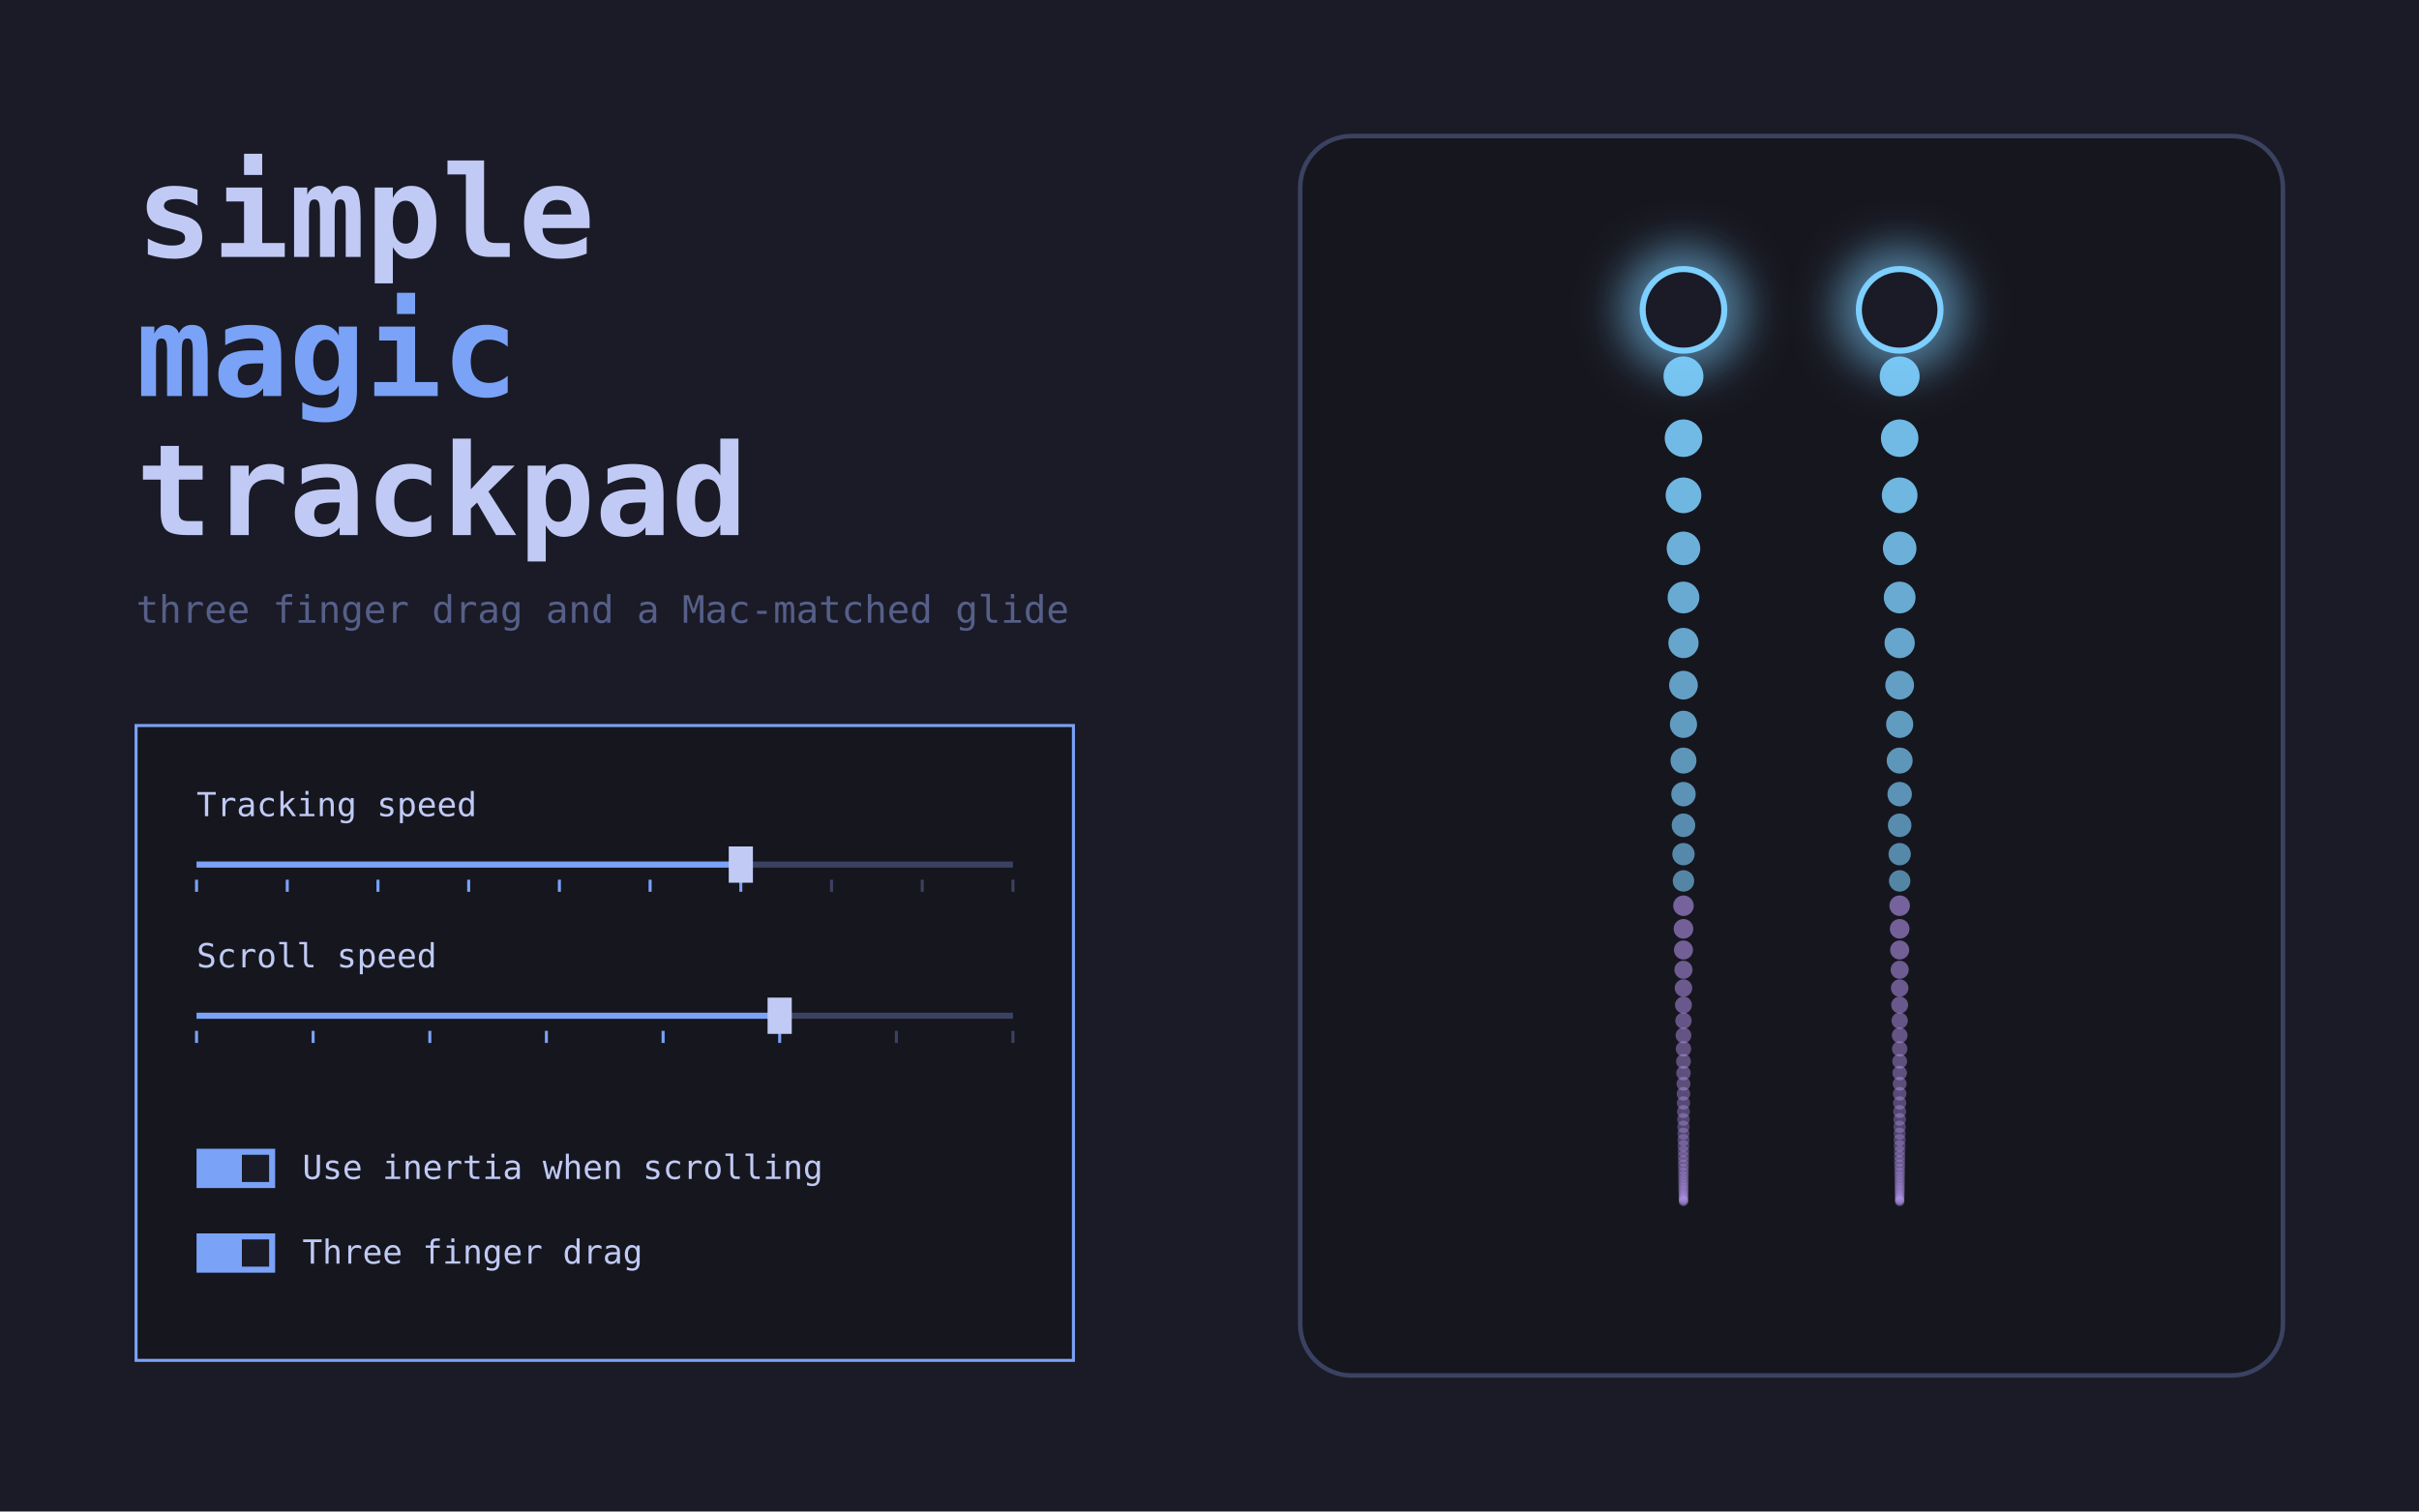
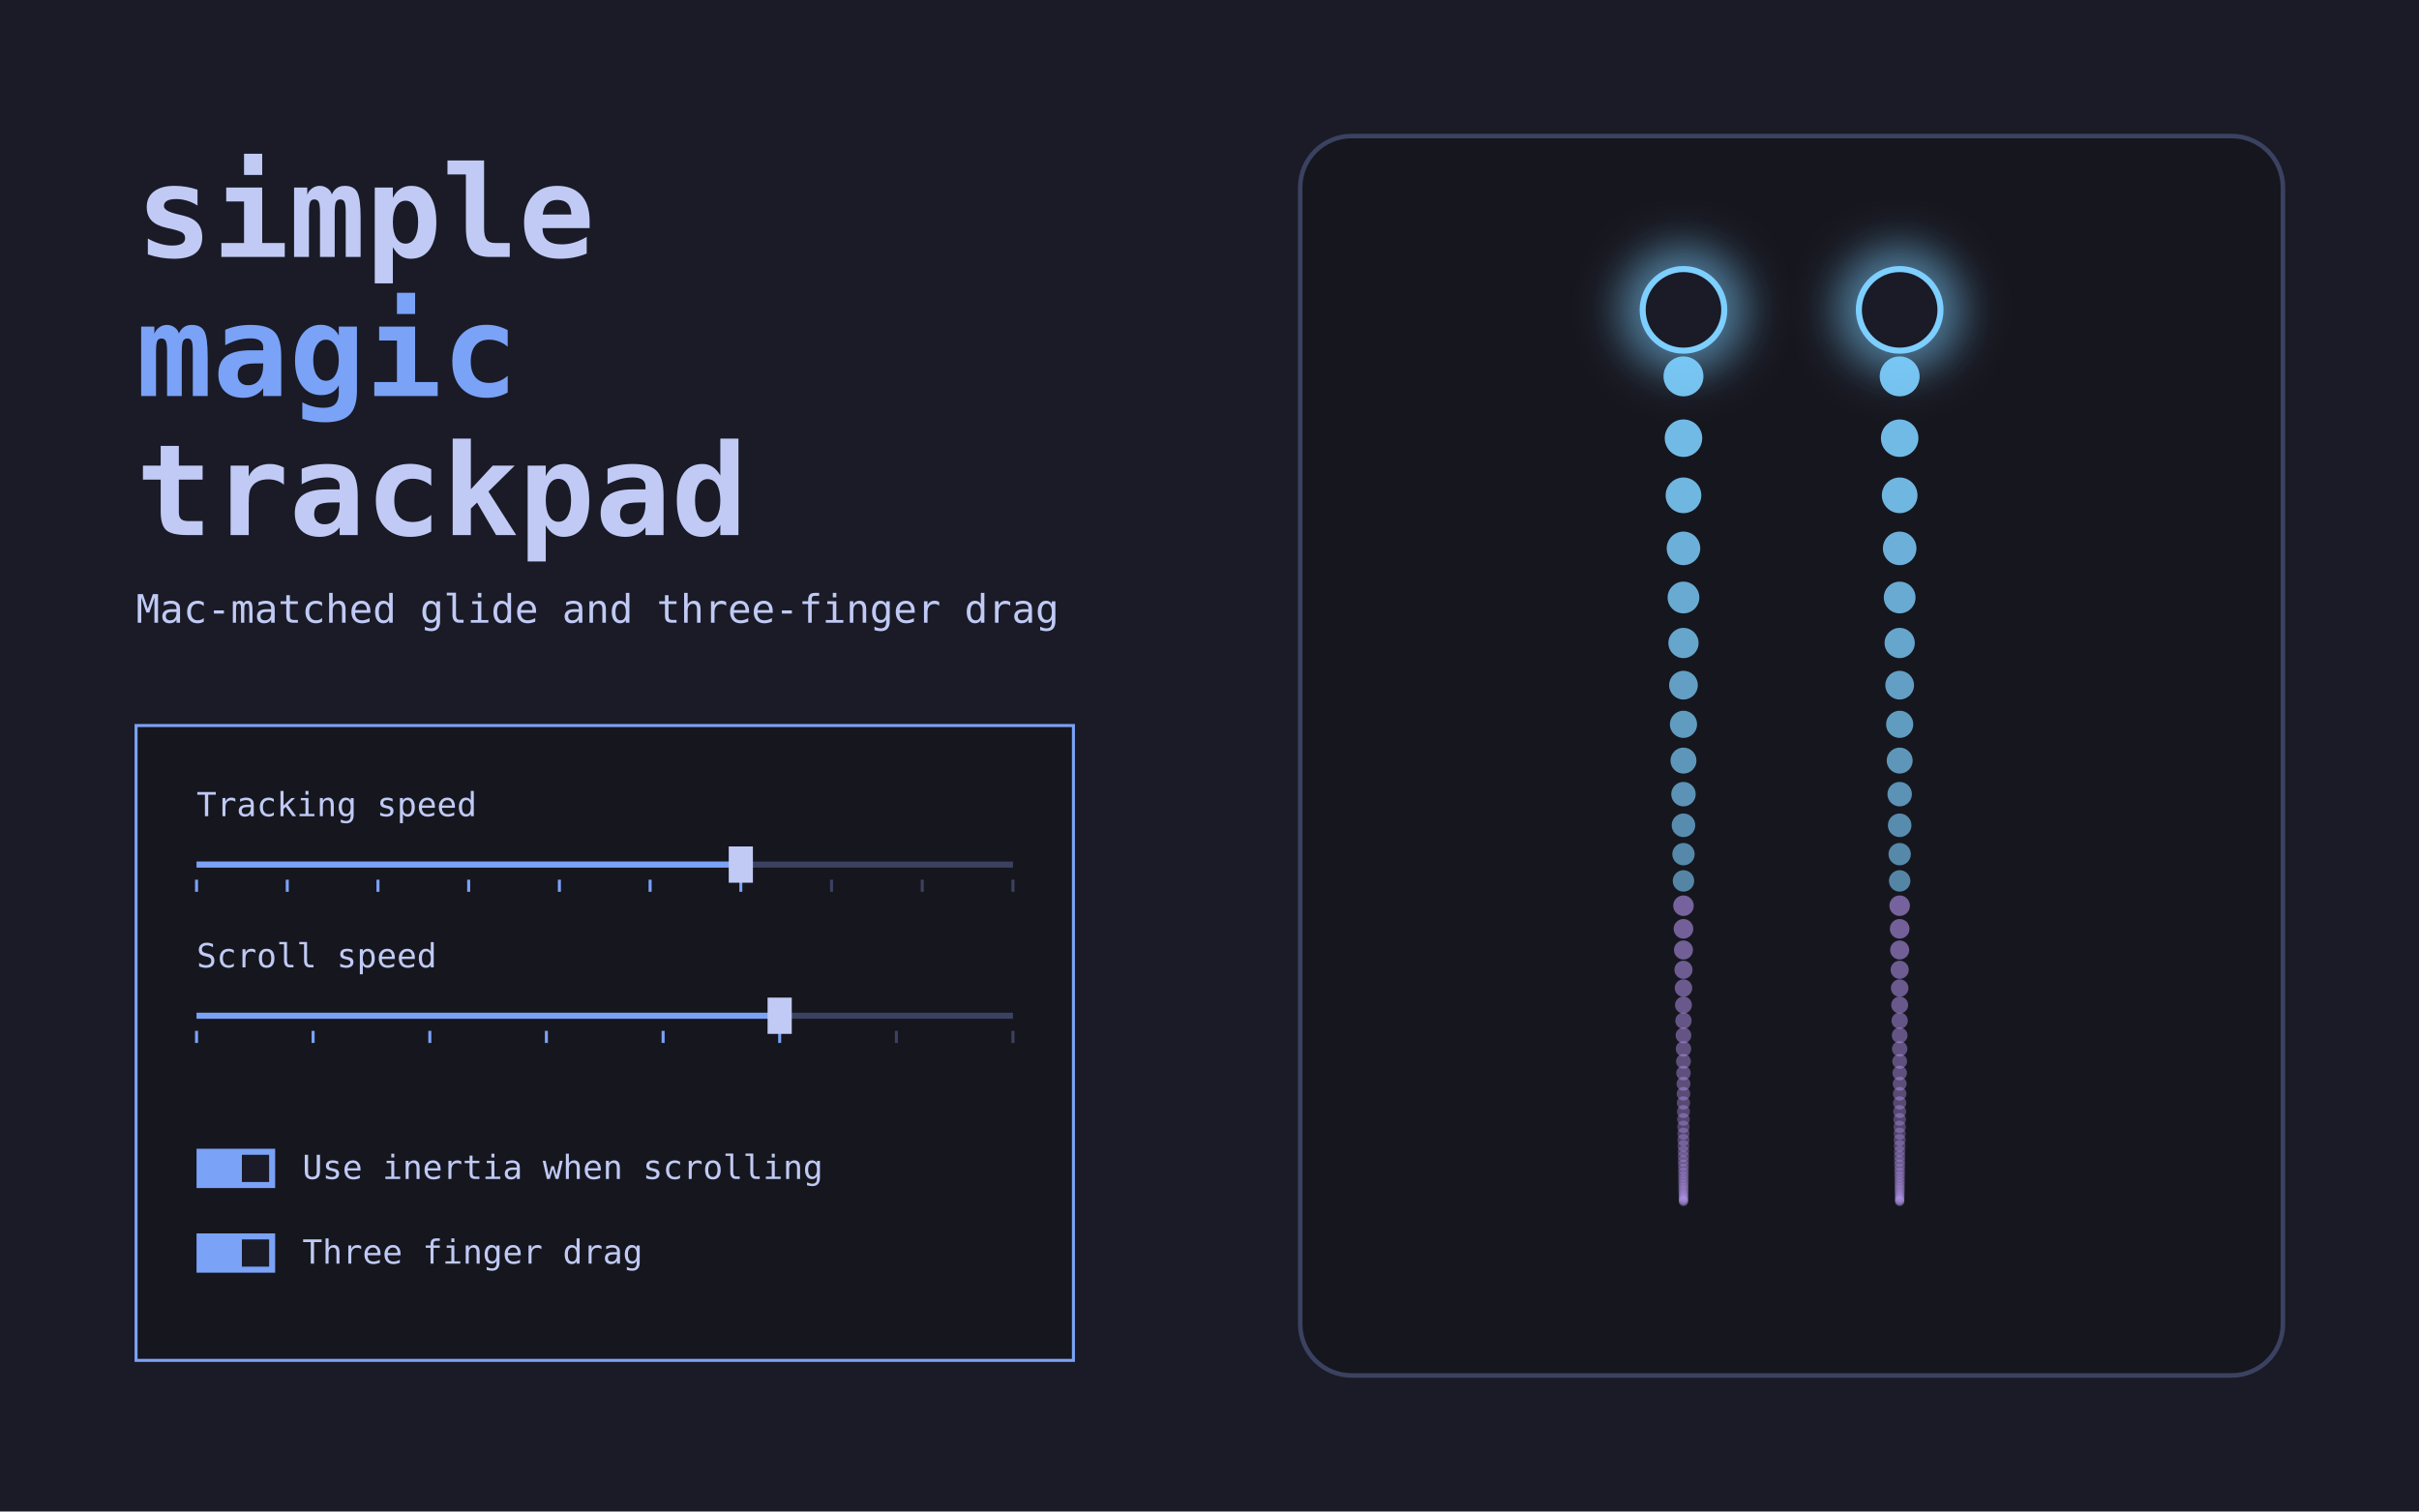
<svg xmlns="http://www.w3.org/2000/svg" width="1600" height="1000" viewBox="0 0 1600 1000">
  <defs>
    <filter id="glow" x="-200%" y="-200%" width="500%" height="500%">
      <feGaussianBlur stdDeviation="14" />
    </filter>
  </defs>
  <rect width="1600" height="1000" fill="#1a1b26" />
  <text x="90" y="170" font-family="'JetBrainsMono Nerd Font','MesloLGM Nerd Font Mono','DejaVu Sans Mono',monospace" font-size="84" fill="#c0caf5" font-weight="700" text-anchor="start" letter-spacing="0">simple</text>
  <text x="90" y="262" font-family="'JetBrainsMono Nerd Font','MesloLGM Nerd Font Mono','DejaVu Sans Mono',monospace" font-size="84" fill="#7aa2f7" font-weight="700" text-anchor="start" letter-spacing="0">magic</text>
  <text x="90" y="354" font-family="'JetBrainsMono Nerd Font','MesloLGM Nerd Font Mono','DejaVu Sans Mono',monospace" font-size="84" fill="#c0caf5" font-weight="700" text-anchor="start" letter-spacing="0">trackpad</text>
-   <text x="90" y="412" font-family="'JetBrainsMono Nerd Font','MesloLGM Nerd Font Mono','DejaVu Sans Mono',monospace" font-size="25" fill="#565f89" font-weight="400" text-anchor="start" letter-spacing="0">three finger drag and a Mac-matched glide</text>
+   <text x="90" y="412" font-family="'JetBrainsMono Nerd Font','MesloLGM Nerd Font Mono','DejaVu Sans Mono',monospace" font-size="26" fill="#c0caf5" font-weight="400" text-anchor="start" letter-spacing="0">Mac-matched glide and three-finger drag</text>
  <rect x="90" y="480" width="620" height="420" fill="#16161e" stroke="#7aa2f7" stroke-width="2" />
  <text x="130" y="540" font-family="'JetBrainsMono Nerd Font','MesloLGM Nerd Font Mono','DejaVu Sans Mono',monospace" font-size="22" fill="#c0caf5" font-weight="400" text-anchor="start" letter-spacing="0">Tracking speed</text>
  <rect x="130" y="570" width="540" height="4" fill="#3b4261" />
  <rect x="130" y="570" width="360.0" height="4" fill="#7aa2f7" />
  <rect x="129.0" y="582" width="2" height="8" fill="#7aa2f7" />
  <rect x="189.0" y="582" width="2" height="8" fill="#7aa2f7" />
  <rect x="249.0" y="582" width="2" height="8" fill="#7aa2f7" />
  <rect x="309.0" y="582" width="2" height="8" fill="#7aa2f7" />
  <rect x="369.0" y="582" width="2" height="8" fill="#7aa2f7" />
  <rect x="429.0" y="582" width="2" height="8" fill="#7aa2f7" />
  <rect x="489.0" y="582" width="2" height="8" fill="#7aa2f7" />
  <rect x="549.0" y="582" width="2" height="8" fill="#3b4261" />
  <rect x="609.0" y="582" width="2" height="8" fill="#3b4261" />
  <rect x="669.0" y="582" width="2" height="8" fill="#3b4261" />
  <rect x="482.0" y="560" width="16" height="24" fill="#c0caf5" />
  <text x="130" y="640" font-family="'JetBrainsMono Nerd Font','MesloLGM Nerd Font Mono','DejaVu Sans Mono',monospace" font-size="22" fill="#c0caf5" font-weight="400" text-anchor="start" letter-spacing="0">Scroll speed</text>
  <rect x="130" y="670" width="540" height="4" fill="#3b4261" />
  <rect x="130" y="670" width="385.7" height="4" fill="#7aa2f7" />
  <rect x="129.0" y="682" width="2" height="8" fill="#7aa2f7" />
  <rect x="206.1" y="682" width="2" height="8" fill="#7aa2f7" />
  <rect x="283.3" y="682" width="2" height="8" fill="#7aa2f7" />
  <rect x="360.4" y="682" width="2" height="8" fill="#7aa2f7" />
  <rect x="437.6" y="682" width="2" height="8" fill="#7aa2f7" />
  <rect x="514.7" y="682" width="2" height="8" fill="#7aa2f7" />
  <rect x="591.9" y="682" width="2" height="8" fill="#3b4261" />
  <rect x="669.0" y="682" width="2" height="8" fill="#3b4261" />
  <rect x="507.7" y="660" width="16" height="24" fill="#c0caf5" />
  <rect x="130" y="760" width="52" height="26" fill="#7aa2f7" />
  <rect x="160" y="764" width="18" height="18" fill="#1a1b26" />
  <text x="200" y="780" font-family="'JetBrainsMono Nerd Font','MesloLGM Nerd Font Mono','DejaVu Sans Mono',monospace" font-size="22" fill="#c0caf5" font-weight="400" text-anchor="start" letter-spacing="0">Use inertia when scrolling</text>
  <rect x="130" y="816" width="52" height="26" fill="#7aa2f7" />
  <rect x="160" y="820" width="18" height="18" fill="#1a1b26" />
  <text x="200" y="836" font-family="'JetBrainsMono Nerd Font','MesloLGM Nerd Font Mono','DejaVu Sans Mono',monospace" font-size="22" fill="#c0caf5" font-weight="400" text-anchor="start" letter-spacing="0">Three finger drag</text>
  <rect x="860" y="90" width="650" height="820" rx="34" fill="#16161e" stroke="#3b4261" stroke-width="3" />
  <circle cx="1113.5" cy="205.0" r="14.0" fill="#7dcfff" opacity="0.96" />
  <circle cx="1113.5" cy="249.0" r="13.2" fill="#7dcfff" opacity="0.92" />
  <circle cx="1113.5" cy="289.9" r="12.4" fill="#7dcfff" opacity="0.89" />
  <circle cx="1113.5" cy="327.7" r="11.8" fill="#7dcfff" opacity="0.86" />
  <circle cx="1113.5" cy="362.8" r="11.1" fill="#7dcfff" opacity="0.83" />
  <circle cx="1113.5" cy="395.3" r="10.5" fill="#7dcfff" opacity="0.80" />
  <circle cx="1113.5" cy="425.4" r="10.0" fill="#7dcfff" opacity="0.77" />
  <circle cx="1113.5" cy="453.3" r="9.5" fill="#7dcfff" opacity="0.74" />
  <circle cx="1113.5" cy="479.2" r="9.0" fill="#7dcfff" opacity="0.72" />
  <circle cx="1113.5" cy="503.2" r="8.6" fill="#7dcfff" opacity="0.69" />
  <circle cx="1113.5" cy="525.4" r="8.1" fill="#7dcfff" opacity="0.67" />
  <circle cx="1113.5" cy="546.0" r="7.8" fill="#7dcfff" opacity="0.64" />
  <circle cx="1113.5" cy="565.1" r="7.4" fill="#7dcfff" opacity="0.62" />
  <circle cx="1113.5" cy="582.8" r="7.1" fill="#7dcfff" opacity="0.60" />
  <circle cx="1113.5" cy="599.2" r="6.8" fill="#bb9af7" opacity="0.58" />
  <circle cx="1113.5" cy="614.5" r="6.5" fill="#bb9af7" opacity="0.56" />
  <circle cx="1113.5" cy="628.5" r="6.3" fill="#bb9af7" opacity="0.55" />
  <circle cx="1113.5" cy="641.6" r="6.0" fill="#bb9af7" opacity="0.53" />
  <circle cx="1113.5" cy="653.7" r="5.8" fill="#bb9af7" opacity="0.51" />
  <circle cx="1113.5" cy="664.9" r="5.6" fill="#bb9af7" opacity="0.50" />
  <circle cx="1113.5" cy="675.3" r="5.4" fill="#bb9af7" opacity="0.48" />
  <circle cx="1113.5" cy="685.0" r="5.2" fill="#bb9af7" opacity="0.47" />
  <circle cx="1113.5" cy="693.9" r="5.1" fill="#bb9af7" opacity="0.45" />
  <circle cx="1113.5" cy="702.2" r="4.9" fill="#bb9af7" opacity="0.44" />
  <circle cx="1113.5" cy="709.9" r="4.8" fill="#bb9af7" opacity="0.43" />
  <circle cx="1113.5" cy="717.0" r="4.6" fill="#bb9af7" opacity="0.42" />
  <circle cx="1113.5" cy="723.6" r="4.5" fill="#bb9af7" opacity="0.40" />
  <circle cx="1113.5" cy="729.7" r="4.4" fill="#bb9af7" opacity="0.39" />
  <circle cx="1113.5" cy="735.4" r="4.3" fill="#bb9af7" opacity="0.38" />
  <circle cx="1113.5" cy="740.6" r="4.2" fill="#bb9af7" opacity="0.37" />
  <circle cx="1113.5" cy="745.5" r="4.1" fill="#bb9af7" opacity="0.36" />
  <circle cx="1113.5" cy="750.0" r="4.0" fill="#bb9af7" opacity="0.35" />
  <circle cx="1113.5" cy="754.2" r="4.0" fill="#bb9af7" opacity="0.35" />
  <circle cx="1113.5" cy="758.1" r="3.9" fill="#bb9af7" opacity="0.34" />
  <circle cx="1113.5" cy="761.7" r="3.8" fill="#bb9af7" opacity="0.33" />
  <circle cx="1113.5" cy="765.0" r="3.8" fill="#bb9af7" opacity="0.32" />
  <circle cx="1113.5" cy="768.1" r="3.7" fill="#bb9af7" opacity="0.32" />
  <circle cx="1113.5" cy="770.9" r="3.7" fill="#bb9af7" opacity="0.31" />
  <circle cx="1113.5" cy="773.6" r="3.6" fill="#bb9af7" opacity="0.30" />
  <circle cx="1113.5" cy="776.0" r="3.6" fill="#bb9af7" opacity="0.30" />
  <circle cx="1113.5" cy="778.3" r="3.5" fill="#bb9af7" opacity="0.29" />
  <circle cx="1113.5" cy="780.4" r="3.5" fill="#bb9af7" opacity="0.28" />
  <circle cx="1113.5" cy="782.4" r="3.5" fill="#bb9af7" opacity="0.28" />
  <circle cx="1113.5" cy="784.2" r="3.4" fill="#bb9af7" opacity="0.27" />
  <circle cx="1113.5" cy="785.9" r="3.4" fill="#bb9af7" opacity="0.27" />
  <circle cx="1113.5" cy="787.4" r="3.4" fill="#bb9af7" opacity="0.26" />
  <circle cx="1113.5" cy="788.8" r="3.3" fill="#bb9af7" opacity="0.25" />
  <circle cx="1113.5" cy="790.1" r="3.3" fill="#bb9af7" opacity="0.25" />
  <circle cx="1113.5" cy="791.1" r="3.2" fill="#bb9af7" opacity="0.24" />
  <circle cx="1113.5" cy="792.1" r="3.2" fill="#bb9af7" opacity="0.23" />
  <circle cx="1113.5" cy="792.8" r="3.2" fill="#bb9af7" opacity="0.22" />
  <circle cx="1113.5" cy="793.5" r="3.1" fill="#bb9af7" opacity="0.22" />
  <circle cx="1113.5" cy="794.0" r="3.1" fill="#bb9af7" opacity="0.21" />
  <circle cx="1113.5" cy="794.4" r="3.1" fill="#bb9af7" opacity="0.20" />
  <circle cx="1113.5" cy="794.7" r="3.1" fill="#bb9af7" opacity="0.20" />
  <circle cx="1113.5" cy="795.0" r="3.1" fill="#bb9af7" opacity="0.19" />
  <circle cx="1113.5" cy="205" r="42" fill="#7dcfff" opacity=".55" filter="url(#glow)" />
  <circle cx="1113.5" cy="205" r="27" fill="#1a1b26" stroke="#7dcfff" stroke-width="4" />
  <circle cx="1256.5" cy="205.0" r="14.0" fill="#7dcfff" opacity="0.96" />
  <circle cx="1256.5" cy="249.0" r="13.2" fill="#7dcfff" opacity="0.92" />
  <circle cx="1256.5" cy="289.9" r="12.4" fill="#7dcfff" opacity="0.89" />
  <circle cx="1256.5" cy="327.7" r="11.8" fill="#7dcfff" opacity="0.86" />
  <circle cx="1256.5" cy="362.8" r="11.1" fill="#7dcfff" opacity="0.83" />
  <circle cx="1256.5" cy="395.3" r="10.5" fill="#7dcfff" opacity="0.80" />
  <circle cx="1256.5" cy="425.4" r="10.0" fill="#7dcfff" opacity="0.77" />
  <circle cx="1256.5" cy="453.3" r="9.5" fill="#7dcfff" opacity="0.74" />
  <circle cx="1256.5" cy="479.2" r="9.0" fill="#7dcfff" opacity="0.72" />
  <circle cx="1256.5" cy="503.2" r="8.6" fill="#7dcfff" opacity="0.69" />
  <circle cx="1256.5" cy="525.4" r="8.1" fill="#7dcfff" opacity="0.67" />
  <circle cx="1256.5" cy="546.0" r="7.8" fill="#7dcfff" opacity="0.64" />
  <circle cx="1256.5" cy="565.1" r="7.4" fill="#7dcfff" opacity="0.62" />
  <circle cx="1256.5" cy="582.8" r="7.1" fill="#7dcfff" opacity="0.60" />
  <circle cx="1256.5" cy="599.2" r="6.8" fill="#bb9af7" opacity="0.58" />
  <circle cx="1256.5" cy="614.5" r="6.5" fill="#bb9af7" opacity="0.56" />
  <circle cx="1256.5" cy="628.5" r="6.3" fill="#bb9af7" opacity="0.55" />
  <circle cx="1256.5" cy="641.6" r="6.0" fill="#bb9af7" opacity="0.53" />
  <circle cx="1256.5" cy="653.7" r="5.8" fill="#bb9af7" opacity="0.51" />
  <circle cx="1256.5" cy="664.9" r="5.6" fill="#bb9af7" opacity="0.50" />
  <circle cx="1256.5" cy="675.3" r="5.4" fill="#bb9af7" opacity="0.48" />
  <circle cx="1256.5" cy="685.0" r="5.2" fill="#bb9af7" opacity="0.47" />
  <circle cx="1256.5" cy="693.9" r="5.1" fill="#bb9af7" opacity="0.45" />
  <circle cx="1256.5" cy="702.2" r="4.9" fill="#bb9af7" opacity="0.44" />
  <circle cx="1256.5" cy="709.9" r="4.8" fill="#bb9af7" opacity="0.43" />
  <circle cx="1256.5" cy="717.0" r="4.6" fill="#bb9af7" opacity="0.42" />
  <circle cx="1256.5" cy="723.6" r="4.5" fill="#bb9af7" opacity="0.40" />
  <circle cx="1256.5" cy="729.7" r="4.4" fill="#bb9af7" opacity="0.39" />
  <circle cx="1256.5" cy="735.4" r="4.3" fill="#bb9af7" opacity="0.38" />
  <circle cx="1256.5" cy="740.6" r="4.2" fill="#bb9af7" opacity="0.37" />
  <circle cx="1256.5" cy="745.5" r="4.1" fill="#bb9af7" opacity="0.36" />
  <circle cx="1256.5" cy="750.0" r="4.0" fill="#bb9af7" opacity="0.35" />
  <circle cx="1256.5" cy="754.2" r="4.0" fill="#bb9af7" opacity="0.35" />
  <circle cx="1256.5" cy="758.1" r="3.9" fill="#bb9af7" opacity="0.34" />
  <circle cx="1256.5" cy="761.7" r="3.8" fill="#bb9af7" opacity="0.33" />
  <circle cx="1256.5" cy="765.0" r="3.8" fill="#bb9af7" opacity="0.32" />
  <circle cx="1256.5" cy="768.1" r="3.7" fill="#bb9af7" opacity="0.32" />
  <circle cx="1256.5" cy="770.9" r="3.7" fill="#bb9af7" opacity="0.31" />
  <circle cx="1256.5" cy="773.6" r="3.6" fill="#bb9af7" opacity="0.30" />
  <circle cx="1256.5" cy="776.0" r="3.6" fill="#bb9af7" opacity="0.30" />
  <circle cx="1256.5" cy="778.3" r="3.5" fill="#bb9af7" opacity="0.29" />
  <circle cx="1256.5" cy="780.4" r="3.5" fill="#bb9af7" opacity="0.28" />
  <circle cx="1256.5" cy="782.4" r="3.5" fill="#bb9af7" opacity="0.28" />
  <circle cx="1256.5" cy="784.2" r="3.4" fill="#bb9af7" opacity="0.27" />
  <circle cx="1256.5" cy="785.9" r="3.4" fill="#bb9af7" opacity="0.27" />
  <circle cx="1256.5" cy="787.4" r="3.4" fill="#bb9af7" opacity="0.26" />
  <circle cx="1256.5" cy="788.8" r="3.3" fill="#bb9af7" opacity="0.25" />
  <circle cx="1256.5" cy="790.1" r="3.3" fill="#bb9af7" opacity="0.25" />
  <circle cx="1256.5" cy="791.1" r="3.2" fill="#bb9af7" opacity="0.24" />
  <circle cx="1256.5" cy="792.1" r="3.2" fill="#bb9af7" opacity="0.23" />
  <circle cx="1256.5" cy="792.8" r="3.2" fill="#bb9af7" opacity="0.22" />
  <circle cx="1256.5" cy="793.5" r="3.1" fill="#bb9af7" opacity="0.22" />
  <circle cx="1256.5" cy="794.0" r="3.1" fill="#bb9af7" opacity="0.21" />
  <circle cx="1256.5" cy="794.4" r="3.1" fill="#bb9af7" opacity="0.20" />
  <circle cx="1256.5" cy="794.7" r="3.1" fill="#bb9af7" opacity="0.20" />
  <circle cx="1256.5" cy="795.0" r="3.1" fill="#bb9af7" opacity="0.19" />
  <circle cx="1256.5" cy="205" r="42" fill="#7dcfff" opacity=".55" filter="url(#glow)" />
  <circle cx="1256.5" cy="205" r="27" fill="#1a1b26" stroke="#7dcfff" stroke-width="4" />
</svg>
